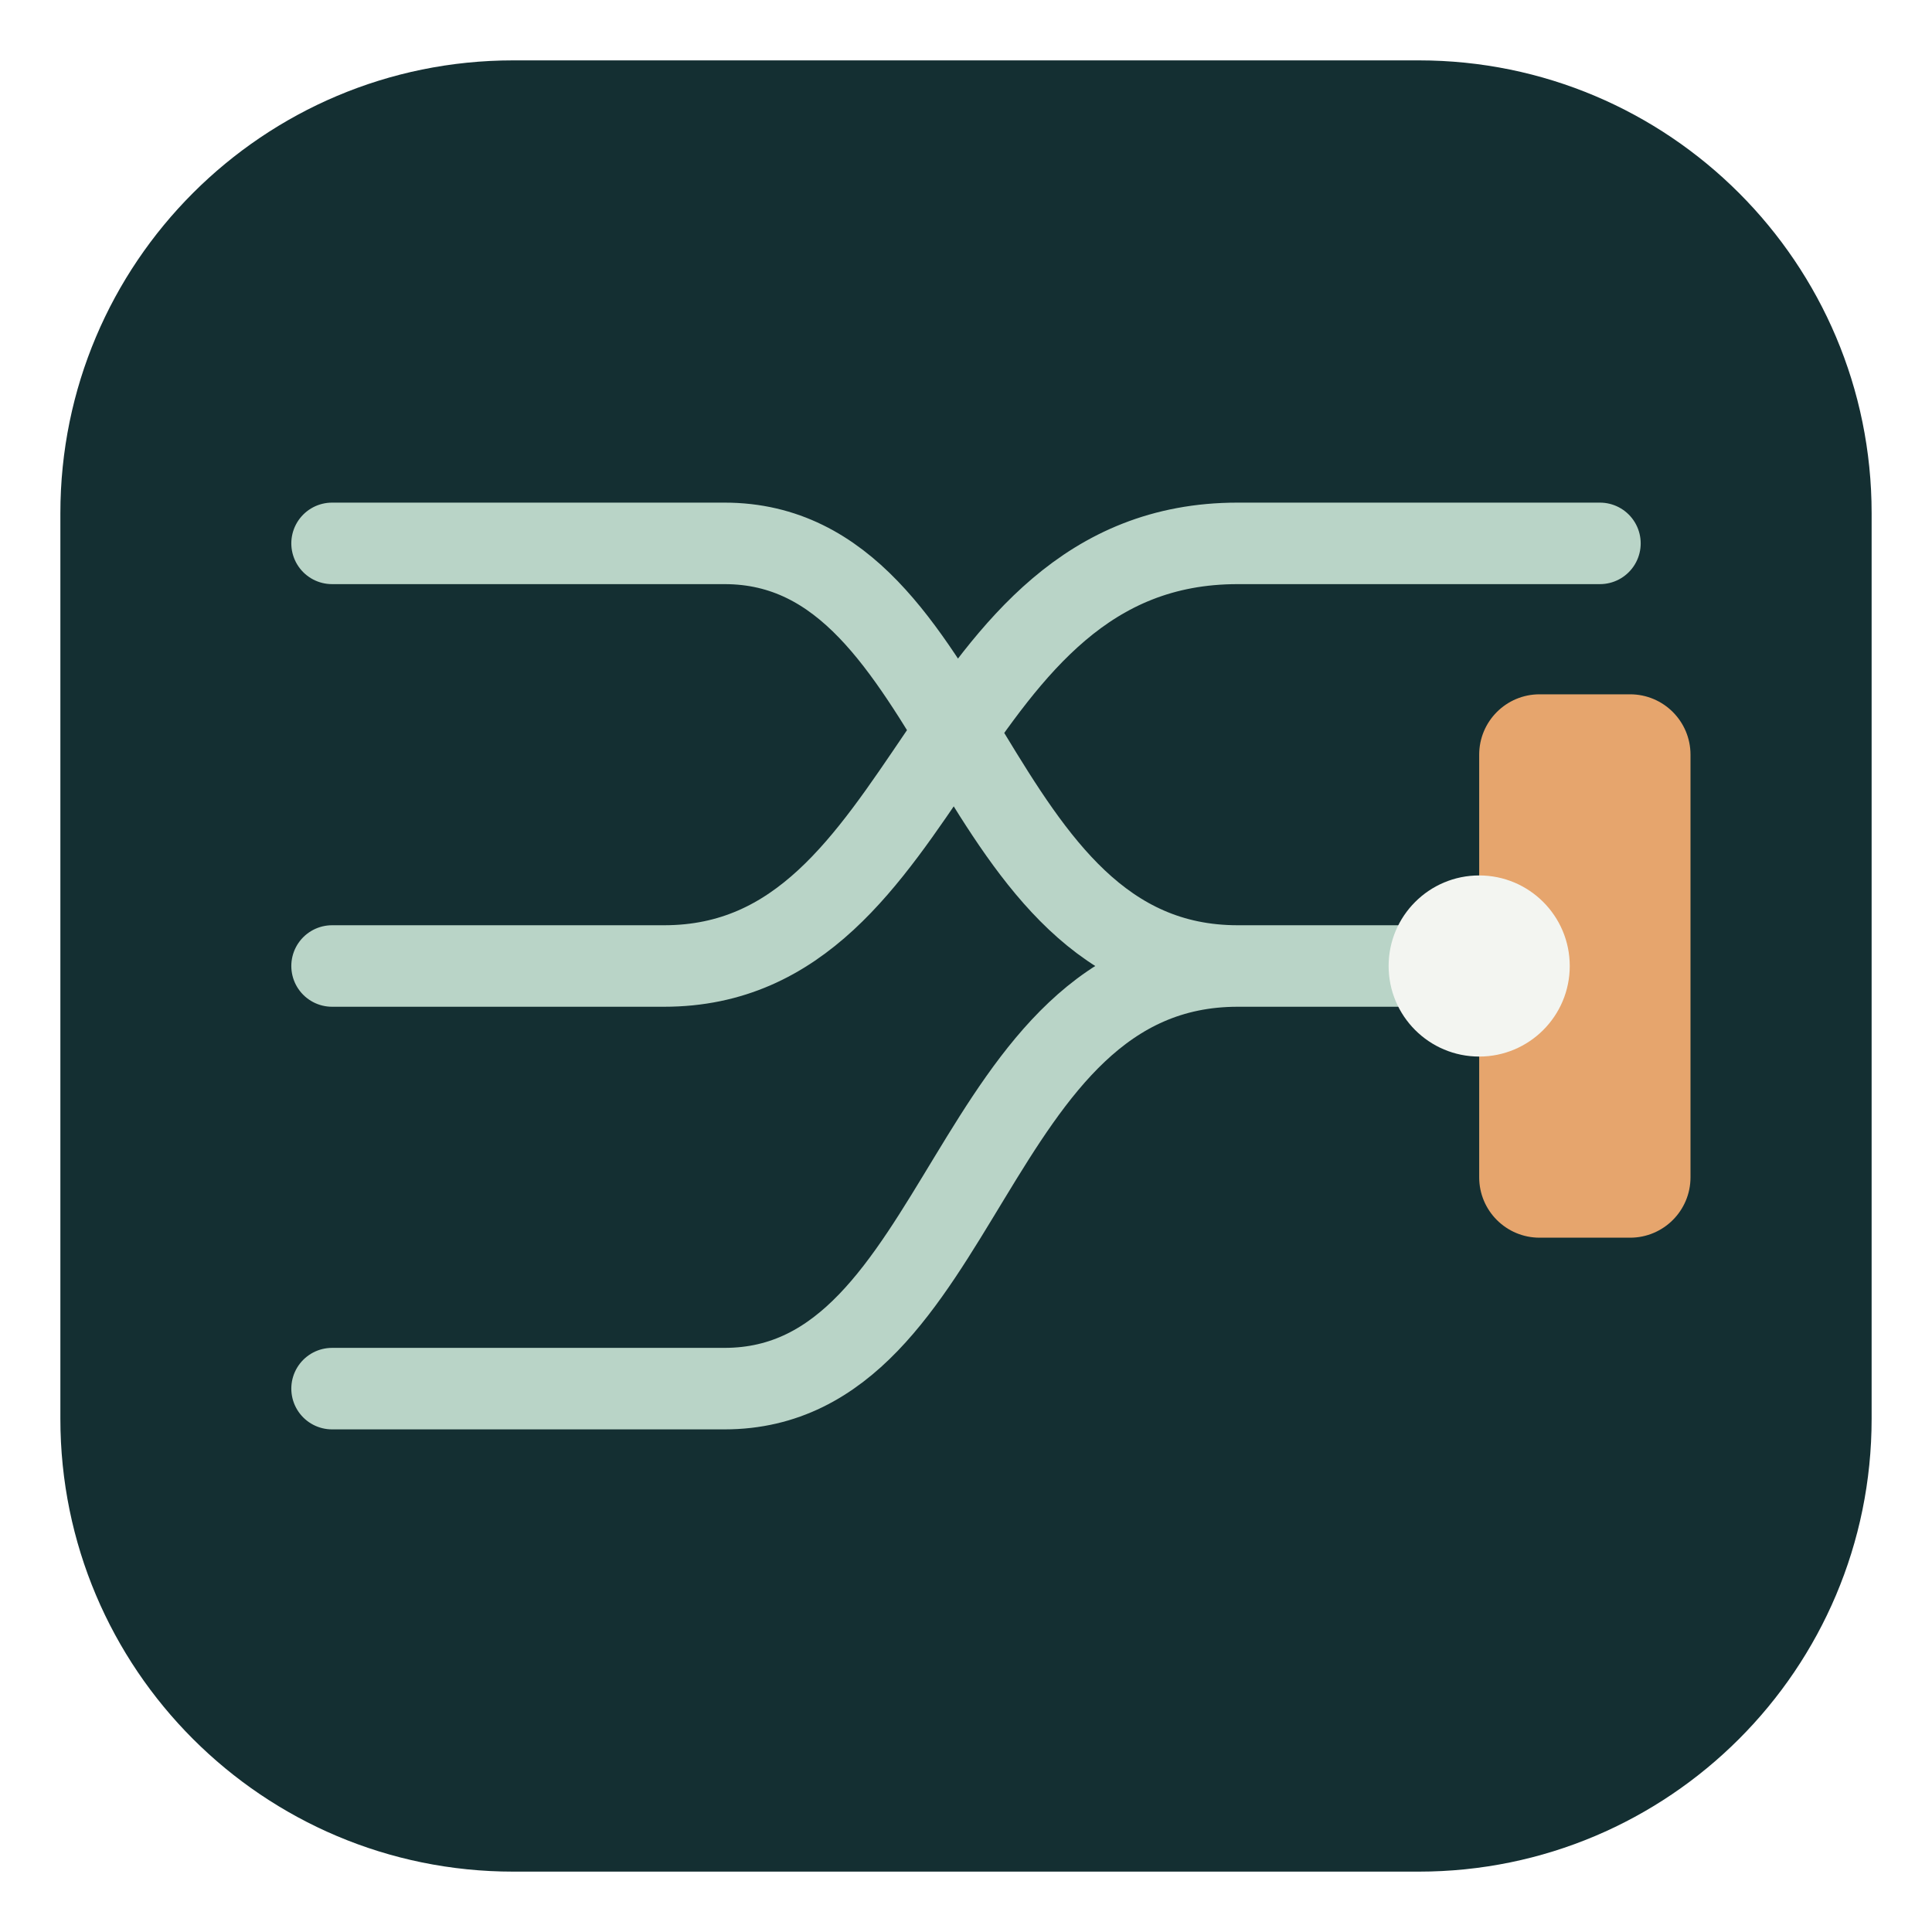
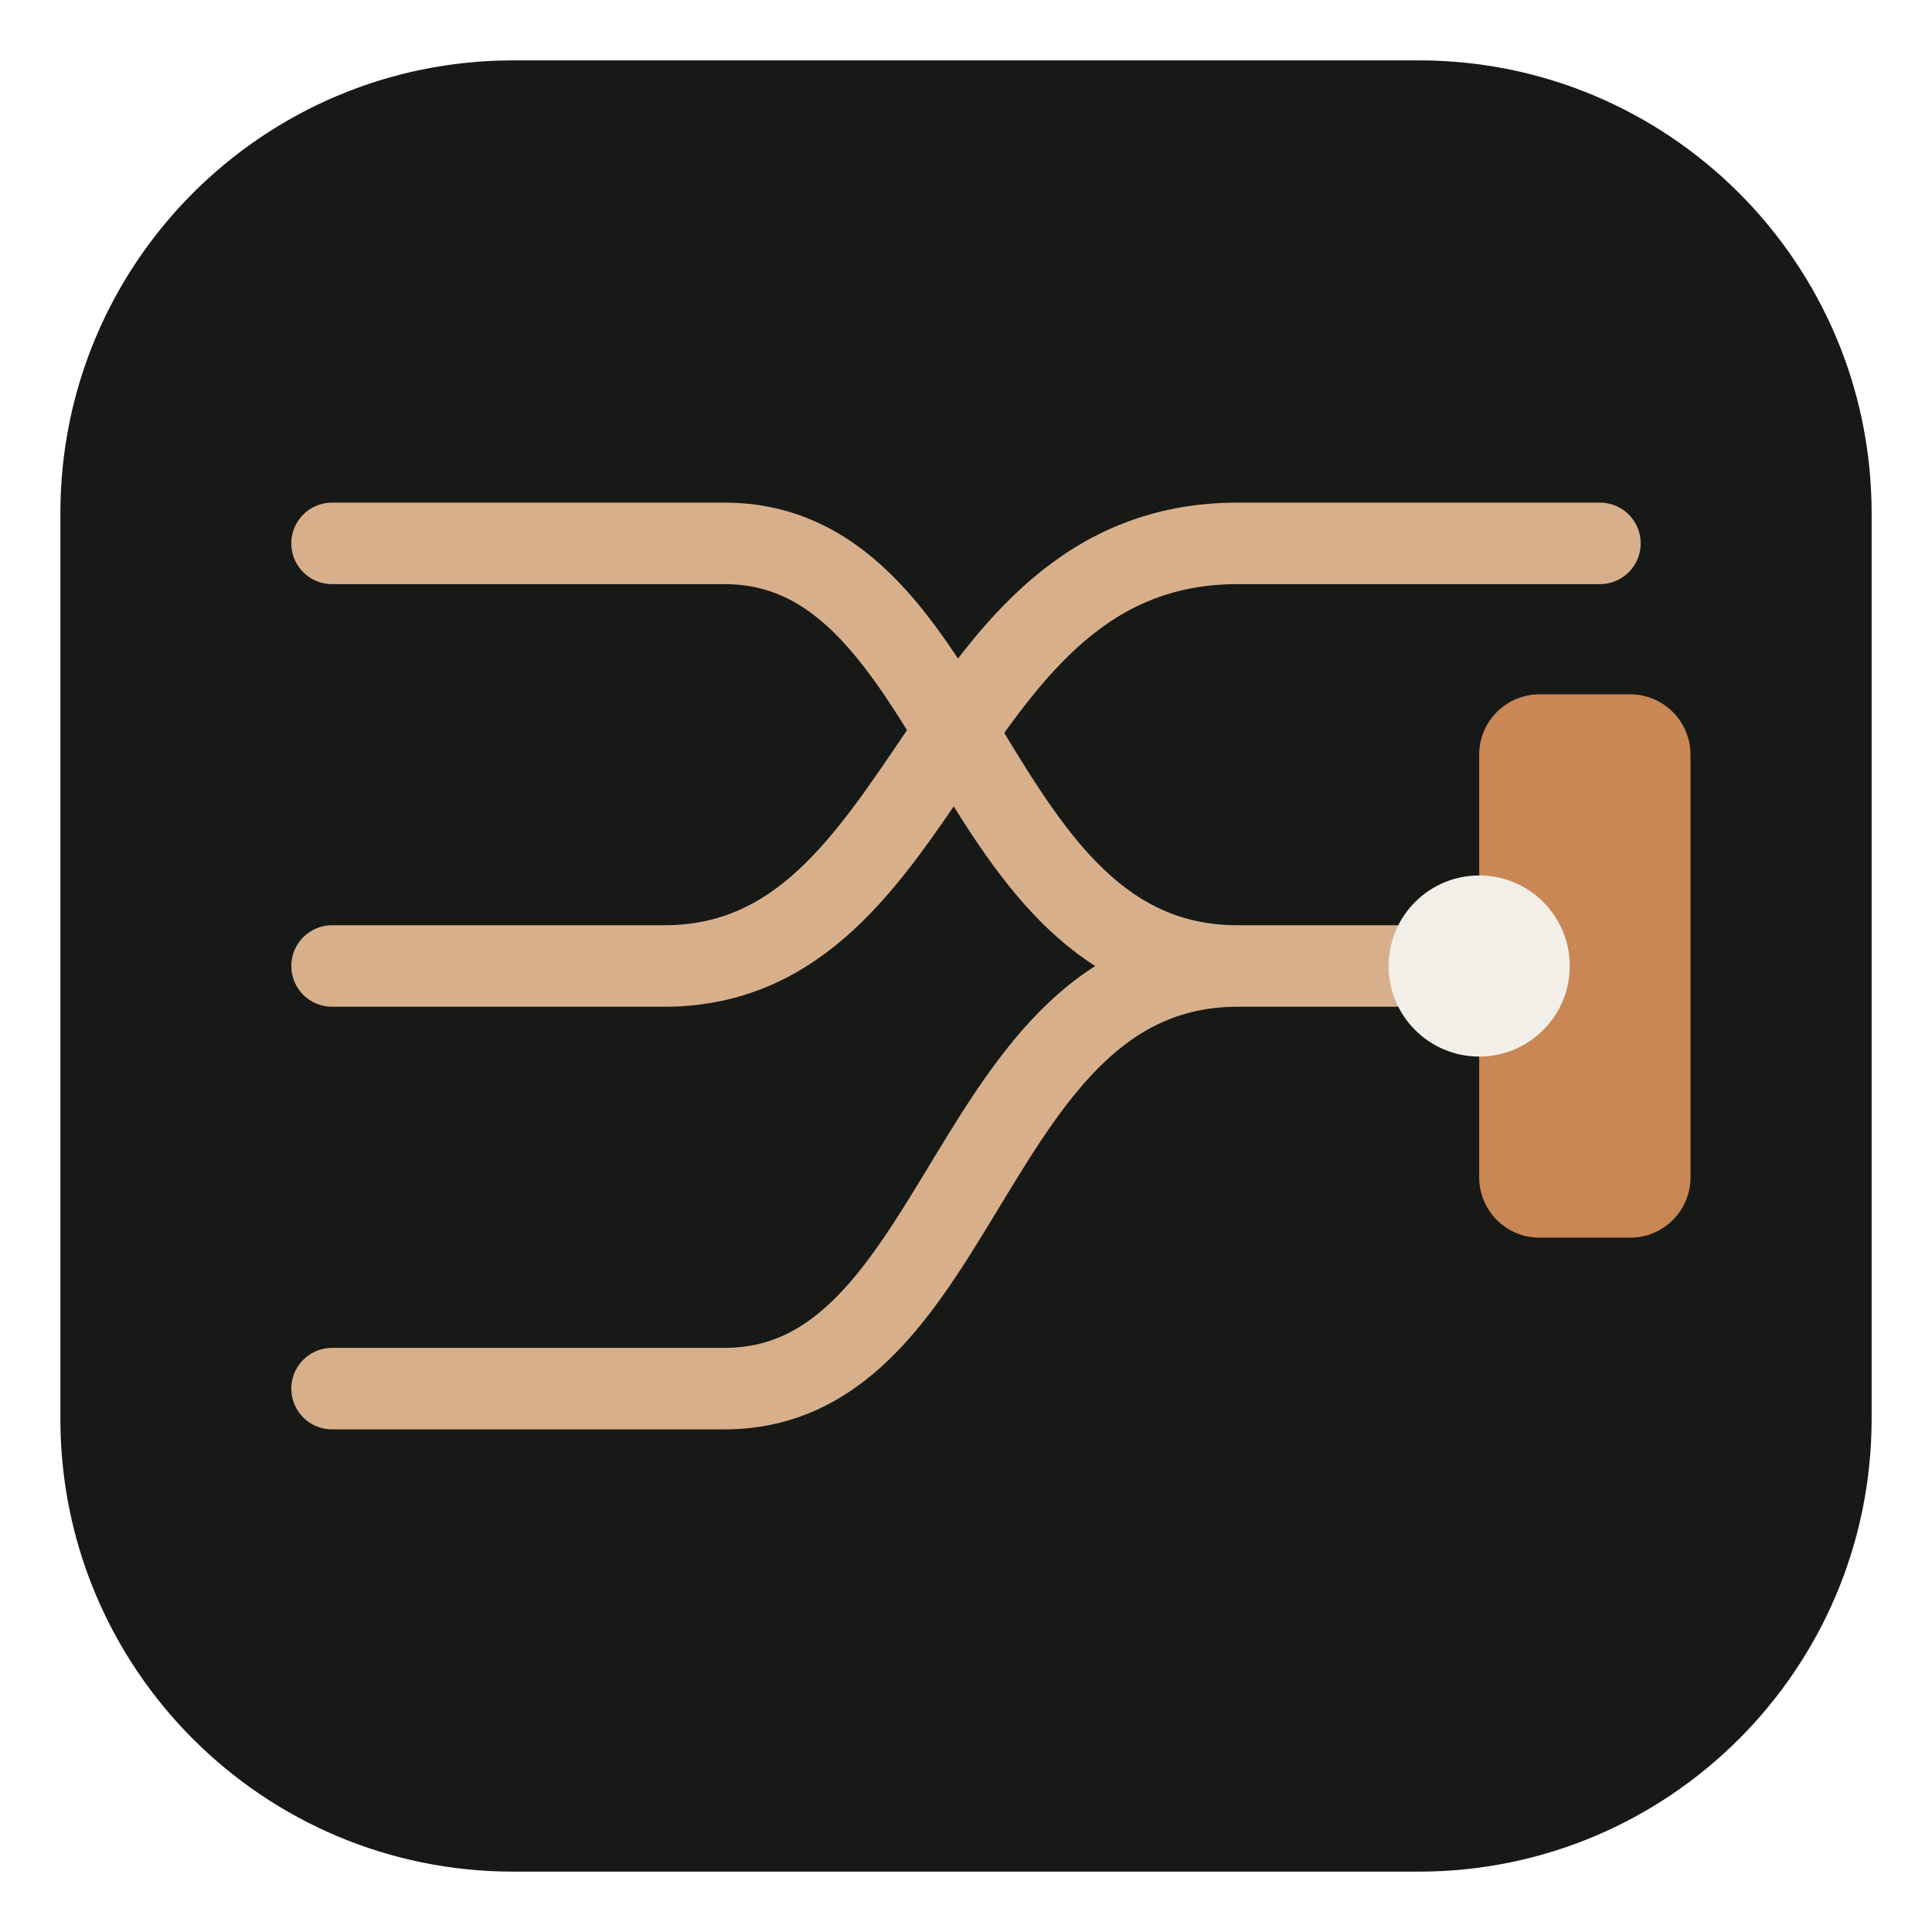
<svg xmlns="http://www.w3.org/2000/svg" viewBox="0 0 64 64" role="img" aria-labelledby="title">
-   <rect x="2" y="2" width="60" height="60" rx="15" fill="#142F32" />
-   <path d="M11 18h13c8 0 8 14 17 14h12M11 32h11c9 0 9-14 19-14h12M11 46h13c8 0 8-14 17-14h12" fill="none" stroke="#B9D4C7" stroke-width="2.7" stroke-linecap="round" />
-   <rect x="49" y="23" width="7" height="18" rx="2" fill="#E6A56D" />
-   <circle cx="49" cy="32" r="3" fill="#F3F5F1" />
+   <rect x="2" y="2" width="60" height="60" rx="15" fill="#171916" />
+   <path d="M11 18h13c8 0 8 14 17 14h12M11 32h11c9 0 9-14 19-14h12M11 46h13c8 0 8-14 17-14h12" fill="none" stroke="#d7b08b" stroke-width="2.7" stroke-linecap="round" />
+   <rect x="49" y="23" width="7" height="18" rx="2" fill="#c88755" />
+   <circle cx="49" cy="32" r="3" fill="#f2efe8" />
</svg>
